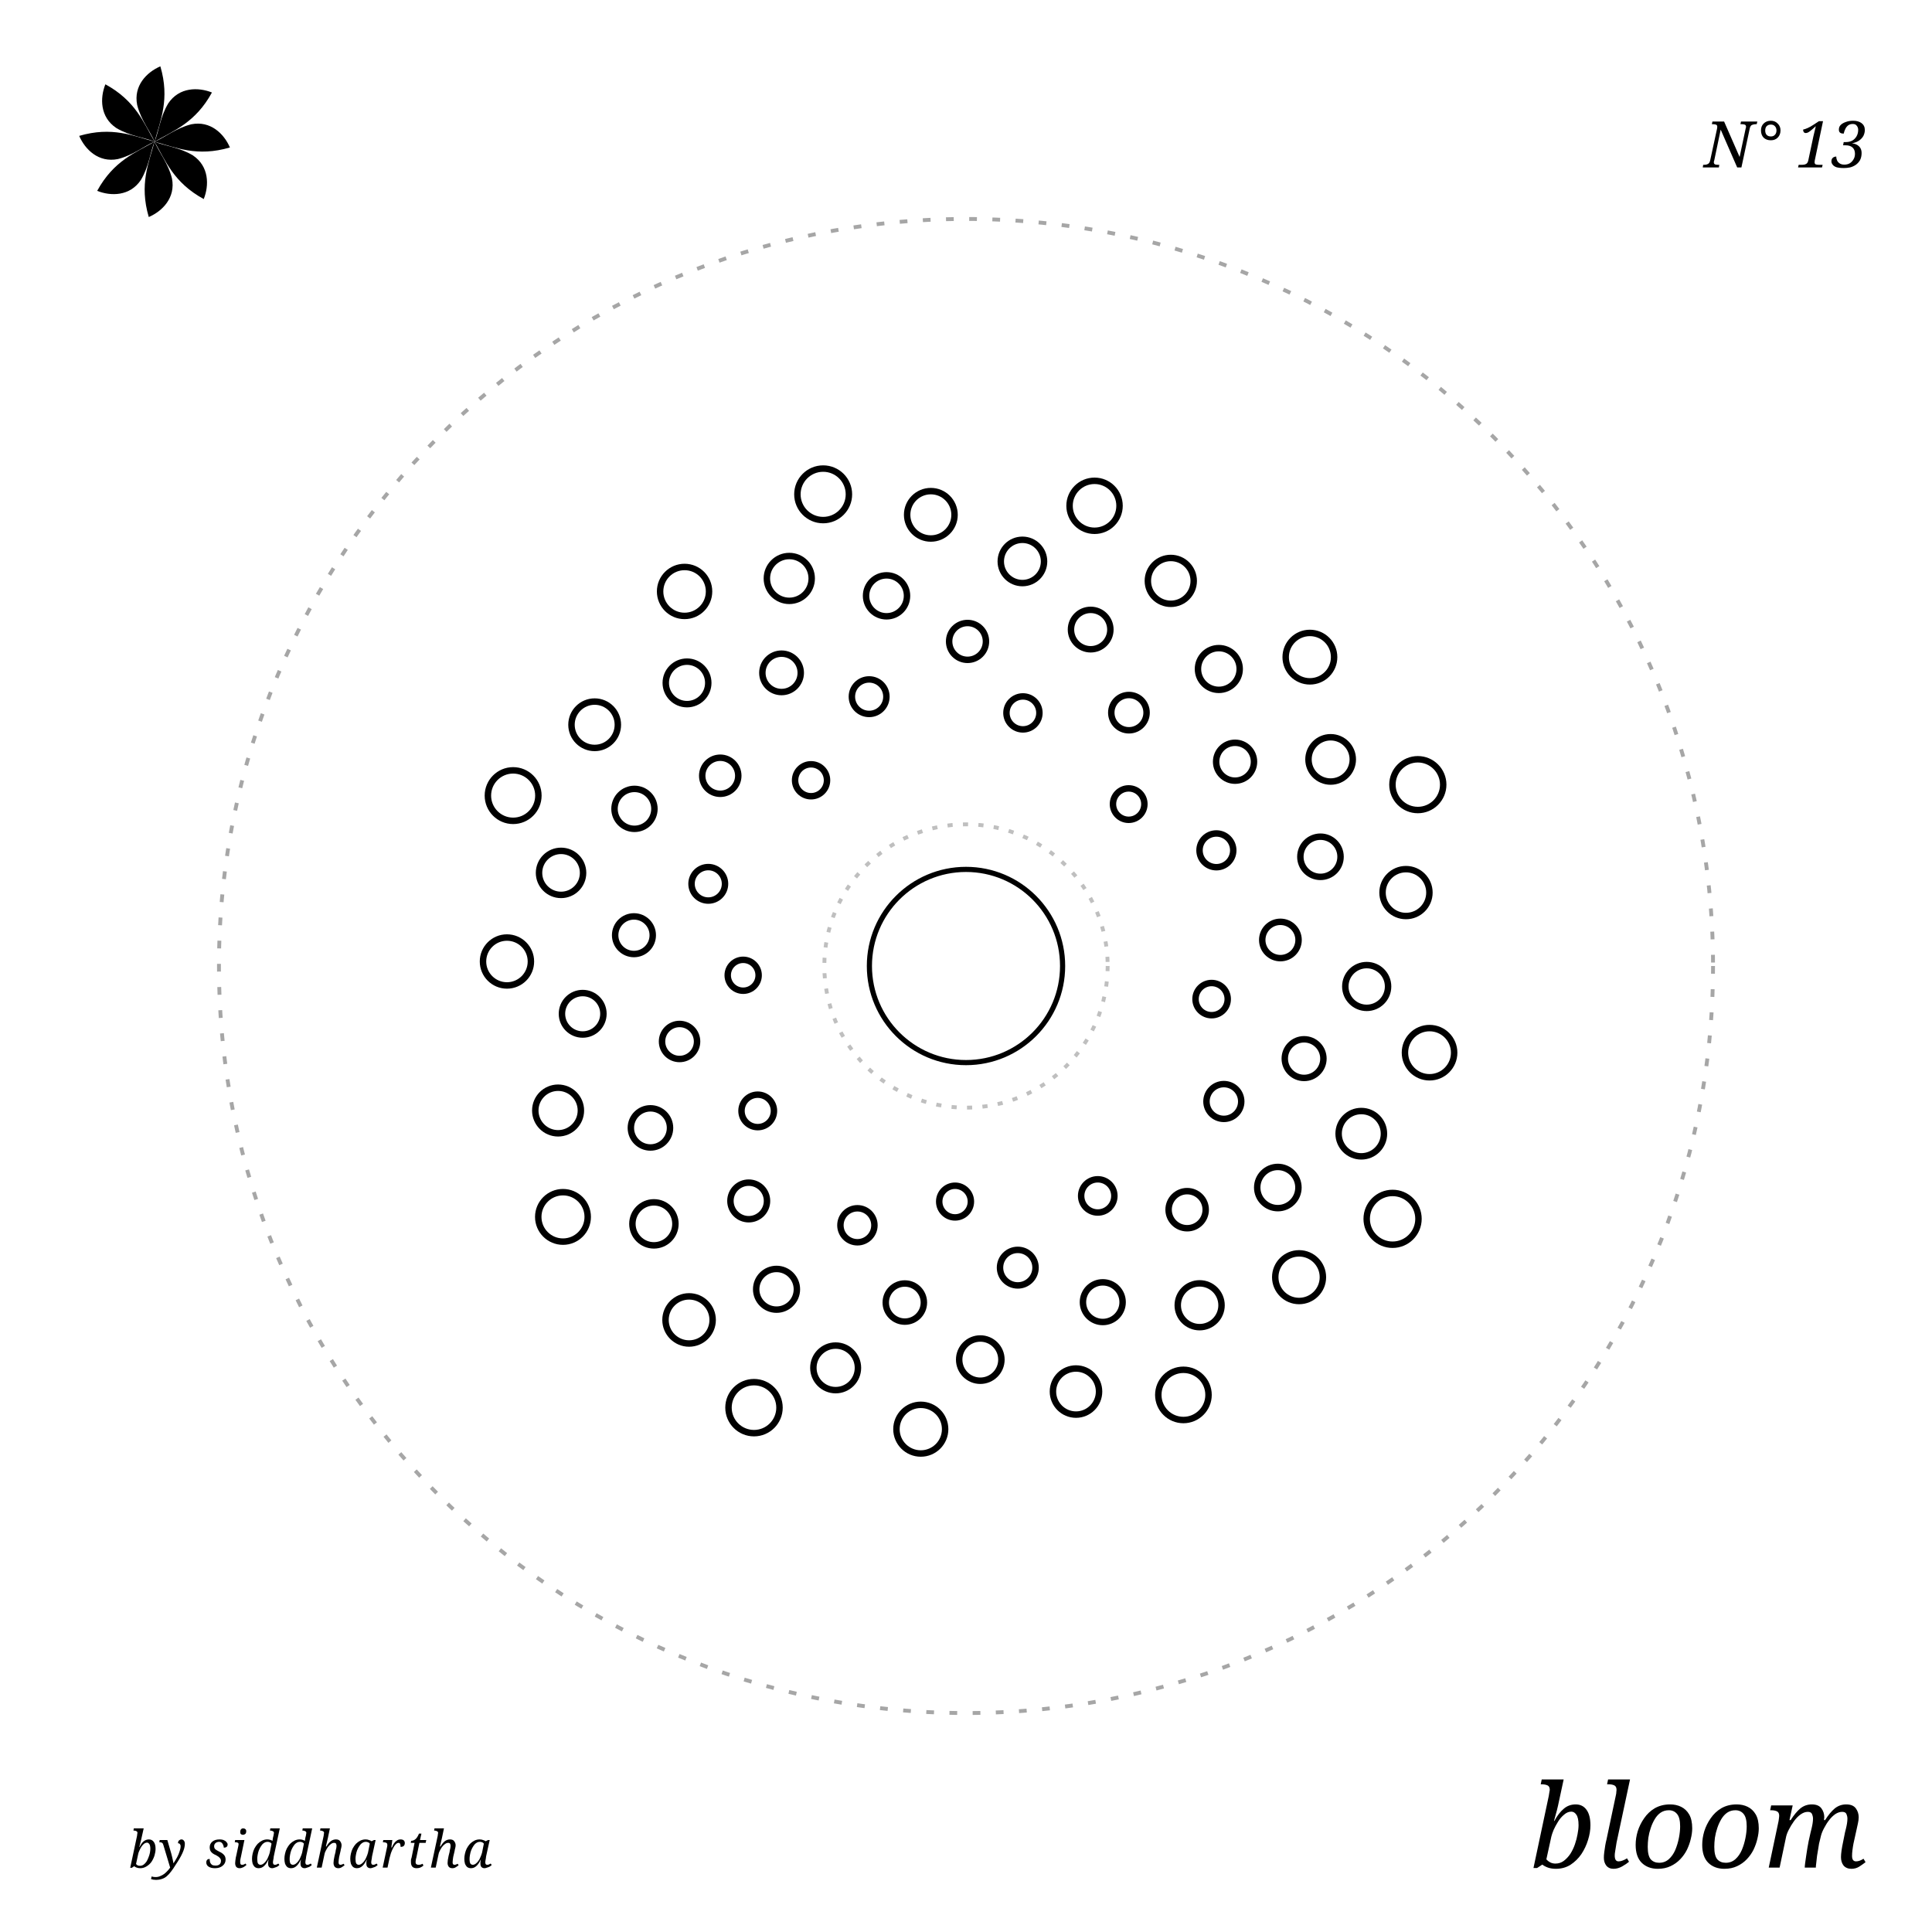
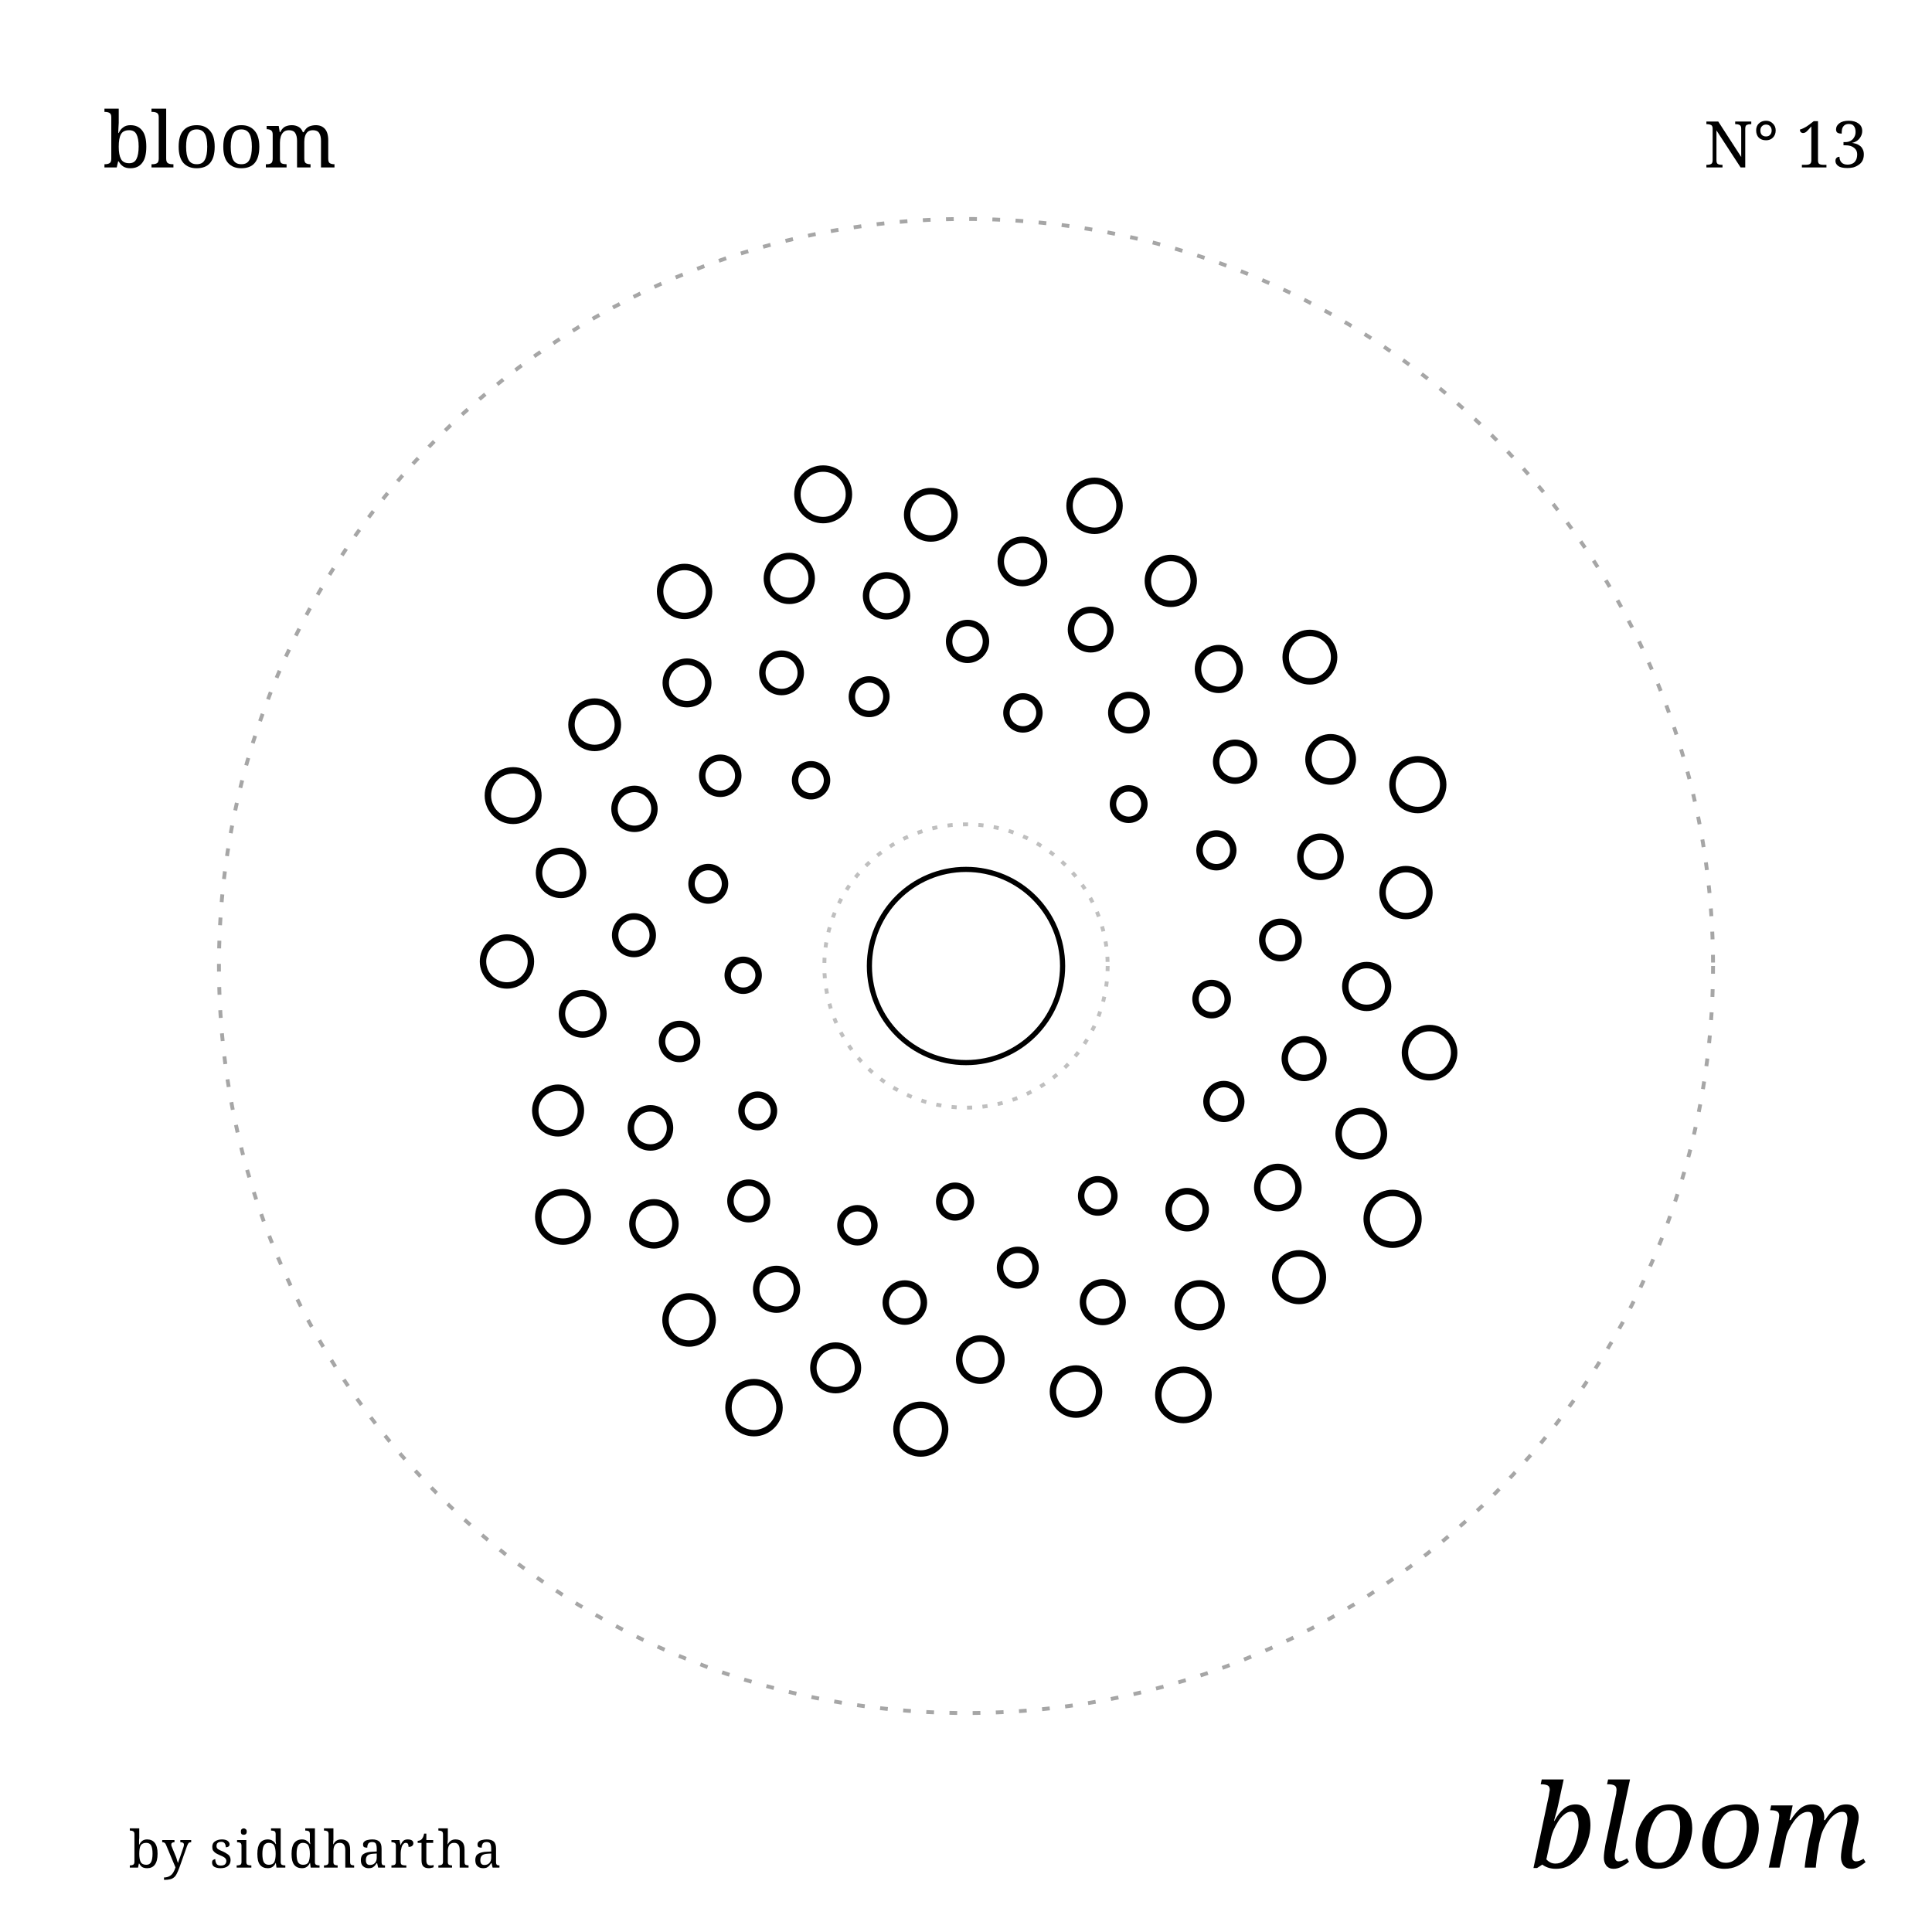
<svg xmlns="http://www.w3.org/2000/svg" viewBox="-75 -75 150 150" width="600" height="600">
  <circle r="58" fill="none" stroke="#000" stroke-width="0.3" stroke-dasharray="0.6,1.2" opacity="0.35" />
  <circle r="7.5" fill="none" stroke="#000" stroke-width="0.4" />
  <circle r="11" fill="none" stroke="#000" stroke-width="0.3" stroke-dasharray="0.4,0.8" opacity="0.25" />
  <g fill="none" stroke="#000" stroke-width="0.5">
    <circle cx="-17.30" cy="0.72" r="1.20" />
    <circle cx="12.63" cy="-12.57" r="1.22" />
    <circle cx="-0.85" cy="18.29" r="1.23" />
    <circle cx="-12.03" cy="-14.42" r="1.24" />
    <circle cx="19.07" cy="2.57" r="1.25" />
    <circle cx="-16.17" cy="11.25" r="1.26" />
    <circle cx="4.42" cy="-19.65" r="1.28" />
    <circle cx="10.23" cy="17.85" r="1.29" />
    <circle cx="-20.01" cy="-6.38" r="1.30" />
    <circle cx="19.44" cy="-8.98" r="1.31" />
    <circle cx="-8.43" cy="20.13" r="1.32" />
    <circle cx="-7.52" cy="-20.91" r="1.34" />
    <circle cx="20.02" cy="10.52" r="1.35" />
    <circle cx="-22.24" cy="5.86" r="1.36" />
    <circle cx="12.65" cy="-19.67" r="1.37" />
    <circle cx="4.02" cy="23.42" r="1.38" />
    <circle cx="-19.08" cy="-14.77" r="1.40" />
    <circle cx="24.41" cy="-2.02" r="1.41" />
    <circle cx="-16.87" cy="18.24" r="1.42" />
    <circle cx="0.12" cy="-25.20" r="1.43" />
    <circle cx="17.17" cy="18.92" r="1.44" />
    <circle cx="-25.78" cy="-2.39" r="1.46" />
    <circle cx="20.89" cy="-15.86" r="1.47" />
    <circle cx="-4.75" cy="26.13" r="1.48" />
    <circle cx="-14.32" cy="-22.76" r="1.49" />
    <circle cx="26.25" cy="7.19" r="1.50" />
    <circle cx="-24.50" cy="12.57" r="1.52" />
    <circle cx="9.68" cy="-26.12" r="1.53" />
    <circle cx="10.62" cy="26.10" r="1.54" />
    <circle cx="-25.74" cy="-12.20" r="1.55" />
    <circle cx="27.52" cy="-8.48" r="1.56" />
    <circle cx="-14.71" cy="25.10" r="1.58" />
    <circle cx="-6.17" cy="-28.74" r="1.59" />
    <circle cx="24.21" cy="17.20" r="1.60" />
    <circle cx="-29.76" cy="3.71" r="1.61" />
    <circle cx="19.63" cy="-23.06" r="1.62" />
    <circle cx="1.11" cy="30.56" r="1.64" />
    <circle cx="-21.66" cy="-21.98" r="1.65" />
    <circle cx="31.11" cy="1.59" r="1.66" />
    <circle cx="-24.23" cy="20.02" r="1.67" />
    <circle cx="4.38" cy="-31.41" r="1.68" />
    <circle cx="18.14" cy="26.34" r="1.70" />
    <circle cx="-31.44" cy="-7.23" r="1.71" />
    <circle cx="28.31" cy="-16.04" r="1.72" />
    <circle cx="-10.12" cy="31.20" r="1.73" />
    <circle cx="-13.72" cy="-30.09" r="1.74" />
    <circle cx="30.69" cy="13.02" r="1.76" />
    <circle cx="-31.67" cy="11.22" r="1.77" />
    <circle cx="15.90" cy="-29.90" r="1.78" />
    <circle cx="8.54" cy="33.04" r="1.79" />
    <circle cx="-28.83" cy="-18.73" r="1.80" />
    <circle cx="34.16" cy="-5.70" r="1.82" />
    <circle cx="-21.50" cy="27.48" r="1.83" />
    <circle cx="-2.73" cy="-35.03" r="1.84" />
    <circle cx="25.86" cy="24.16" r="1.85" />
    <circle cx="-35.64" cy="-0.35" r="1.86" />
    <circle cx="26.70" cy="-23.98" r="1.88" />
    <circle cx="-3.51" cy="35.96" r="1.89" />
    <circle cx="-21.85" cy="-29.08" r="1.90" />
    <circle cx="35.99" cy="6.73" r="1.91" />
    <circle cx="-31.29" cy="19.48" r="1.92" />
    <circle cx="9.98" cy="-35.73" r="1.94" />
    <circle cx="16.88" cy="33.30" r="1.95" />
    <circle cx="-35.16" cy="-13.23" r="1.96" />
    <circle cx="35.08" cy="-14.08" r="1.97" />
    <circle cx="-16.46" cy="34.29" r="1.98" />
    <circle cx="-11.09" cy="-36.62" r="2.00" />
    <circle cx="33.12" cy="19.63" r="2.01" />
  </g>
-   <g transform="translate(-63 -64) scale(0.075)">
-     <path d="M 0,0 C 6,-22 16,-44 6,-78 C -8,-72 -22,-58 -18,-38 C -14,-22 -4,-10 0,0 Z" fill="#000" transform="rotate(0)" />
-     <path d="M 0,0 C 6,-22 16,-44 6,-78 C -8,-72 -22,-58 -18,-38 C -14,-22 -4,-10 0,0 Z" fill="#000" transform="rotate(45)" />
-     <path d="M 0,0 C 6,-22 16,-44 6,-78 C -8,-72 -22,-58 -18,-38 C -14,-22 -4,-10 0,0 Z" fill="#000" transform="rotate(90)" />
-     <path d="M 0,0 C 6,-22 16,-44 6,-78 C -8,-72 -22,-58 -18,-38 C -14,-22 -4,-10 0,0 Z" fill="#000" transform="rotate(135)" />
-     <path d="M 0,0 C 6,-22 16,-44 6,-78 C -8,-72 -22,-58 -18,-38 C -14,-22 -4,-10 0,0 Z" fill="#000" transform="rotate(180)" />
-     <path d="M 0,0 C 6,-22 16,-44 6,-78 C -8,-72 -22,-58 -18,-38 C -14,-22 -4,-10 0,0 Z" fill="#000" transform="rotate(225)" />
-     <path d="M 0,0 C 6,-22 16,-44 6,-78 C -8,-72 -22,-58 -18,-38 C -14,-22 -4,-10 0,0 Z" fill="#000" transform="rotate(270)" />
-     <path d="M 0,0 C 6,-22 16,-44 6,-78 C -8,-72 -22,-58 -18,-38 C -14,-22 -4,-10 0,0 Z" fill="#000" transform="rotate(315)" />
-   </g>
-   <text x="70" y="-62" text-anchor="end" font-family="EB Garamond, Georgia, serif" font-style="italic" font-size="5" fill="#000">N° 13</text>
-   <text x="-65" y="70" font-family="EB Garamond, Georgia, serif" font-style="italic" font-size="4" letter-spacing="0.05em" fill="#000">by siddhartha</text>
+   <text x="-67" y="-62" font-family="EB Garamond, Georgia, serif" font-weight="400" font-size="6" fill="#000">bloom</text>
+   <text x="70" y="-62" text-anchor="end" font-family="EB Garamond, Georgia, serif" font-weight="400" font-size="5" fill="#000">N° 13</text>
+   <text x="-65" y="70" font-family="EB Garamond, Georgia, serif" font-weight="400" font-size="4" letter-spacing="0.05em" fill="#000">by siddhartha</text>
  <text x="70" y="70" text-anchor="end" font-family="EB Garamond, Georgia, serif" font-style="italic" font-size="9" fill="#000">bloom</text>
</svg>
